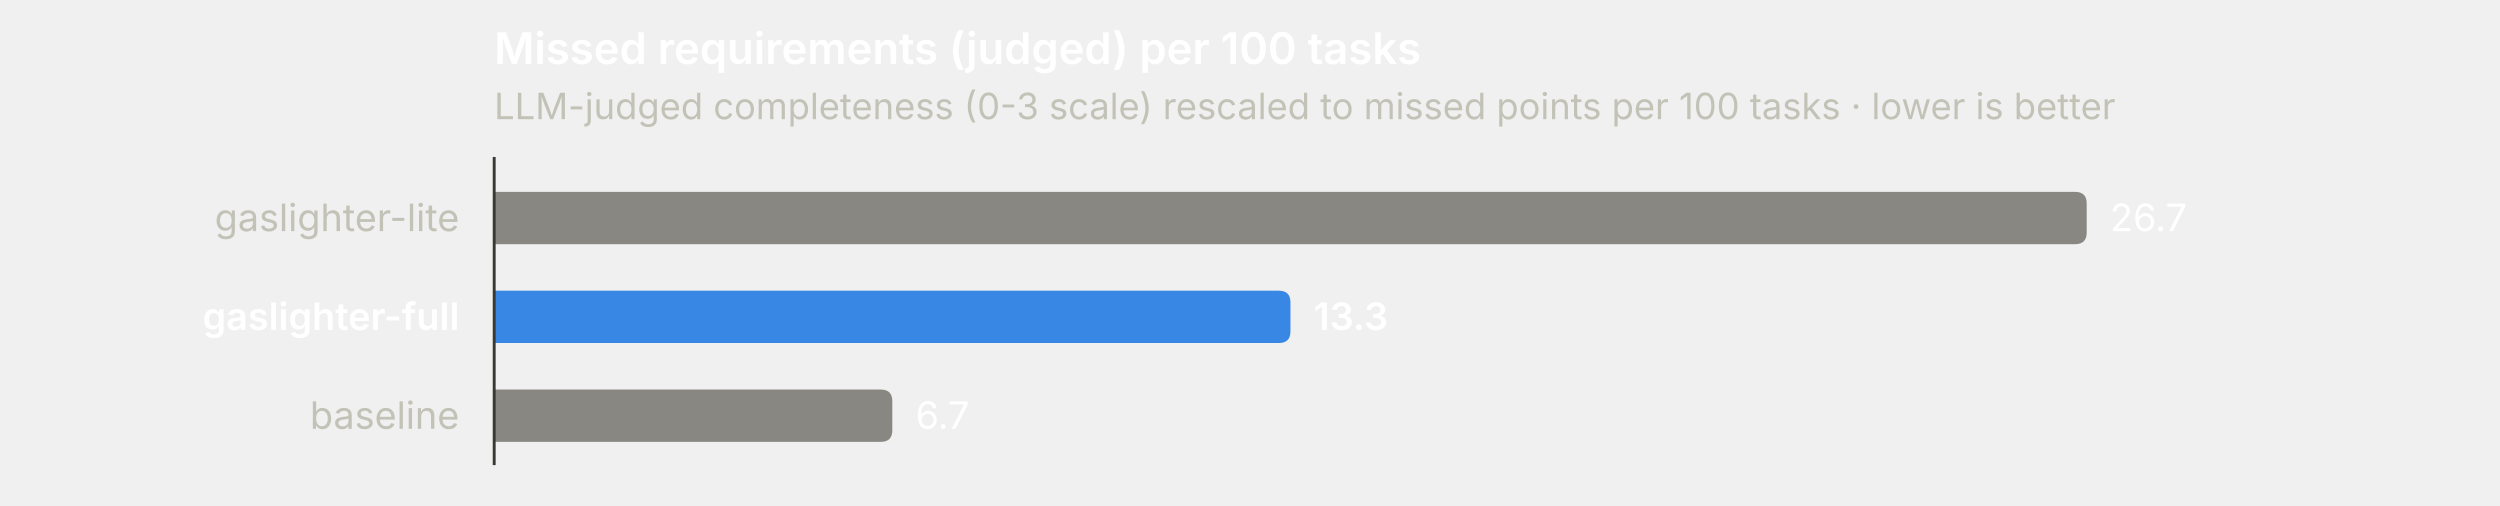
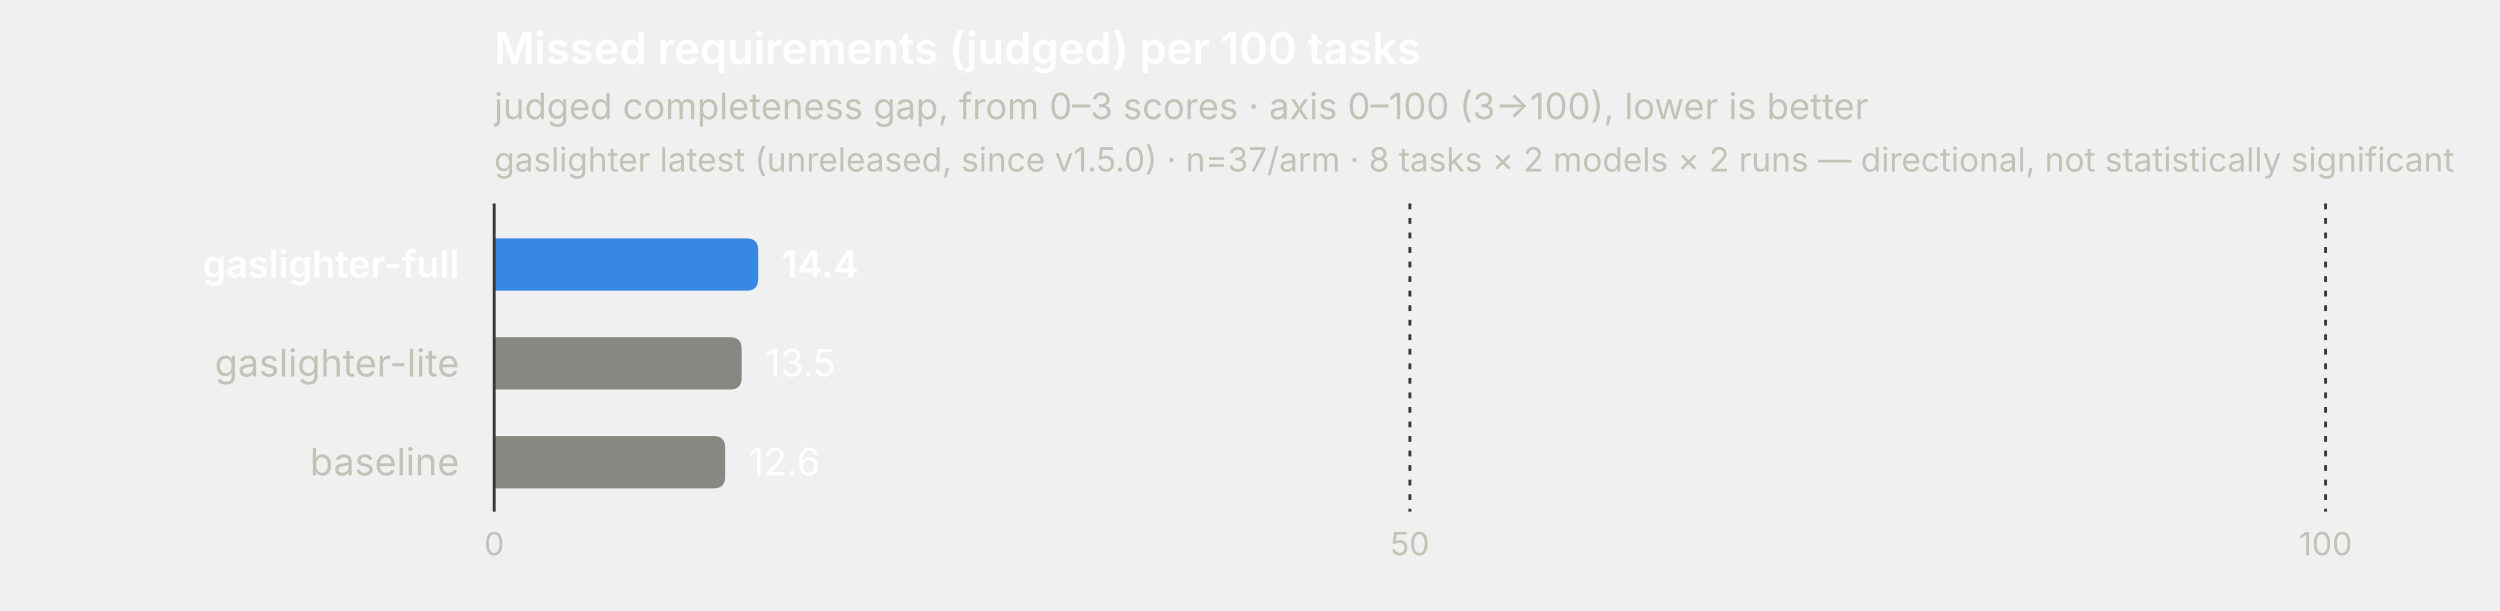
- <svg xmlns="http://www.w3.org/2000/svg" width="860" height="174" viewBox="0 0 860 174" role="img" aria-label="Missed requirements (judged) per 100 tasks by arm; baseline lowest at 6.7, gaslighter-lite highest at 26.7.">
+ <svg xmlns="http://www.w3.org/2000/svg" width="860" height="210" viewBox="0 0 860 210" role="img" aria-label="Missed requirements (judged) per 100 tasks by arm; baseline lowest at 12.6, gaslighter-full highest at 14.4.">
  <text x="170" y="22" font-family="system-ui, -apple-system, &quot;Segoe UI&quot;, sans-serif" font-size="15" font-weight="600" fill="#ffffff">Missed requirements (judged) per 100 tasks</text>
-   <text x="170" y="41" font-family="system-ui, -apple-system, &quot;Segoe UI&quot;, sans-serif" font-size="12.5" fill="#c3c2b7">LLM-judged completeness (0-3 scale) rescaled to missed points per 100 tasks · lower is better</text>
-   <text x="158" y="79.5" text-anchor="end" font-family="system-ui, -apple-system, &quot;Segoe UI&quot;, sans-serif" font-size="13" fill="#c3c2b7">gaslighter-lite</text>
-   <path d="M170,66.0 H713.826 Q717.826,66.0 717.826,70.0 V80.0 Q717.826,84.0 713.826,84.0 H170 Z" fill="#898781" />
-   <text x="725.826" y="79.5" font-family="system-ui, -apple-system, &quot;Segoe UI&quot;, sans-serif" font-size="13" fill="#ffffff">26.7</text>
-   <text x="158" y="113.5" text-anchor="end" font-family="system-ui, -apple-system, &quot;Segoe UI&quot;, sans-serif" font-size="13" font-weight="600" fill="#ffffff">gaslighter-full</text>
-   <path d="M170,100.0 H439.913 Q443.913,100.0 443.913,104.0 V114.0 Q443.913,118.0 439.913,118.0 H170 Z" fill="#3987e5" />
-   <text x="451.913" y="113.5" font-family="system-ui, -apple-system, &quot;Segoe UI&quot;, sans-serif" font-size="13" font-weight="600" fill="#ffffff">13.3</text>
-   <text x="158" y="147.5" text-anchor="end" font-family="system-ui, -apple-system, &quot;Segoe UI&quot;, sans-serif" font-size="13" fill="#c3c2b7">baseline</text>
-   <path d="M170,134.0 H302.957 Q306.957,134.0 306.957,138.0 V148.0 Q306.957,152.0 302.957,152.0 H170 Z" fill="#898781" />
-   <text x="314.957" y="147.5" font-family="system-ui, -apple-system, &quot;Segoe UI&quot;, sans-serif" font-size="13" fill="#ffffff">6.7</text>
-   <line x1="170" y1="54" x2="170" y2="160" stroke="#383835" stroke-width="1" />
+   <text x="170" y="41" font-family="system-ui, -apple-system, &quot;Segoe UI&quot;, sans-serif" font-size="12.5" fill="#c3c2b7">judged completeness gap, from 0–3 scores · axis 0–100 (3→100), lower is better</text>
+   <text x="170" y="59" font-family="system-ui, -apple-system, &quot;Segoe UI&quot;, sans-serif" font-size="11.5" fill="#c3c2b7">gaslighter latest (unreleased, since v1.5.0) · n=37/arm · 8 tasks × 2 models × 2 runs — directional, not statistically significant</text>
+   <text x="158" y="95.5" text-anchor="end" font-family="system-ui, -apple-system, &quot;Segoe UI&quot;, sans-serif" font-size="13" font-weight="600" fill="#ffffff">gaslighter-full</text>
+   <path d="M170,82.0 H256.811 Q260.811,82.0 260.811,86.0 V96.0 Q260.811,100.0 256.811,100.0 H170 Z" fill="#3987e5" />
+   <text x="268.811" y="95.5" font-family="system-ui, -apple-system, &quot;Segoe UI&quot;, sans-serif" font-size="13" font-weight="600" fill="#ffffff">14.4</text>
+   <text x="158" y="129.5" text-anchor="end" font-family="system-ui, -apple-system, &quot;Segoe UI&quot;, sans-serif" font-size="13" fill="#c3c2b7">gaslighter-lite</text>
+   <path d="M170,116.0 H251.135 Q255.135,116.0 255.135,120.0 V130.0 Q255.135,134.0 251.135,134.0 H170 Z" fill="#898781" />
+   <text x="263.135" y="129.5" font-family="system-ui, -apple-system, &quot;Segoe UI&quot;, sans-serif" font-size="13" fill="#ffffff">13.5</text>
+   <text x="158" y="163.5" text-anchor="end" font-family="system-ui, -apple-system, &quot;Segoe UI&quot;, sans-serif" font-size="13" fill="#c3c2b7">baseline</text>
+   <path d="M170,150.0 H245.459 Q249.459,150.0 249.459,154.0 V164.0 Q249.459,168.0 245.459,168.0 H170 Z" fill="#898781" />
+   <text x="257.459" y="163.5" font-family="system-ui, -apple-system, &quot;Segoe UI&quot;, sans-serif" font-size="13" fill="#ffffff">12.6</text>
+   <line x1="170" y1="70" x2="170" y2="176" stroke="#383835" stroke-width="1" />
+   <line x1="485.0" y1="70" x2="485.0" y2="176" stroke="#383835" stroke-width="1" stroke-dasharray="2 3" />
+   <text x="485.0" y="191" text-anchor="middle" font-family="system-ui, -apple-system, &quot;Segoe UI&quot;, sans-serif" font-size="11" fill="#c3c2b7">50</text>
+   <line x1="800.0" y1="70" x2="800.0" y2="176" stroke="#383835" stroke-width="1" stroke-dasharray="2 3" />
+   <text x="800.0" y="191" text-anchor="middle" font-family="system-ui, -apple-system, &quot;Segoe UI&quot;, sans-serif" font-size="11" fill="#c3c2b7">100</text>
+   <text x="170" y="191" text-anchor="middle" font-family="system-ui, -apple-system, &quot;Segoe UI&quot;, sans-serif" font-size="11" fill="#c3c2b7">0</text>
</svg>
